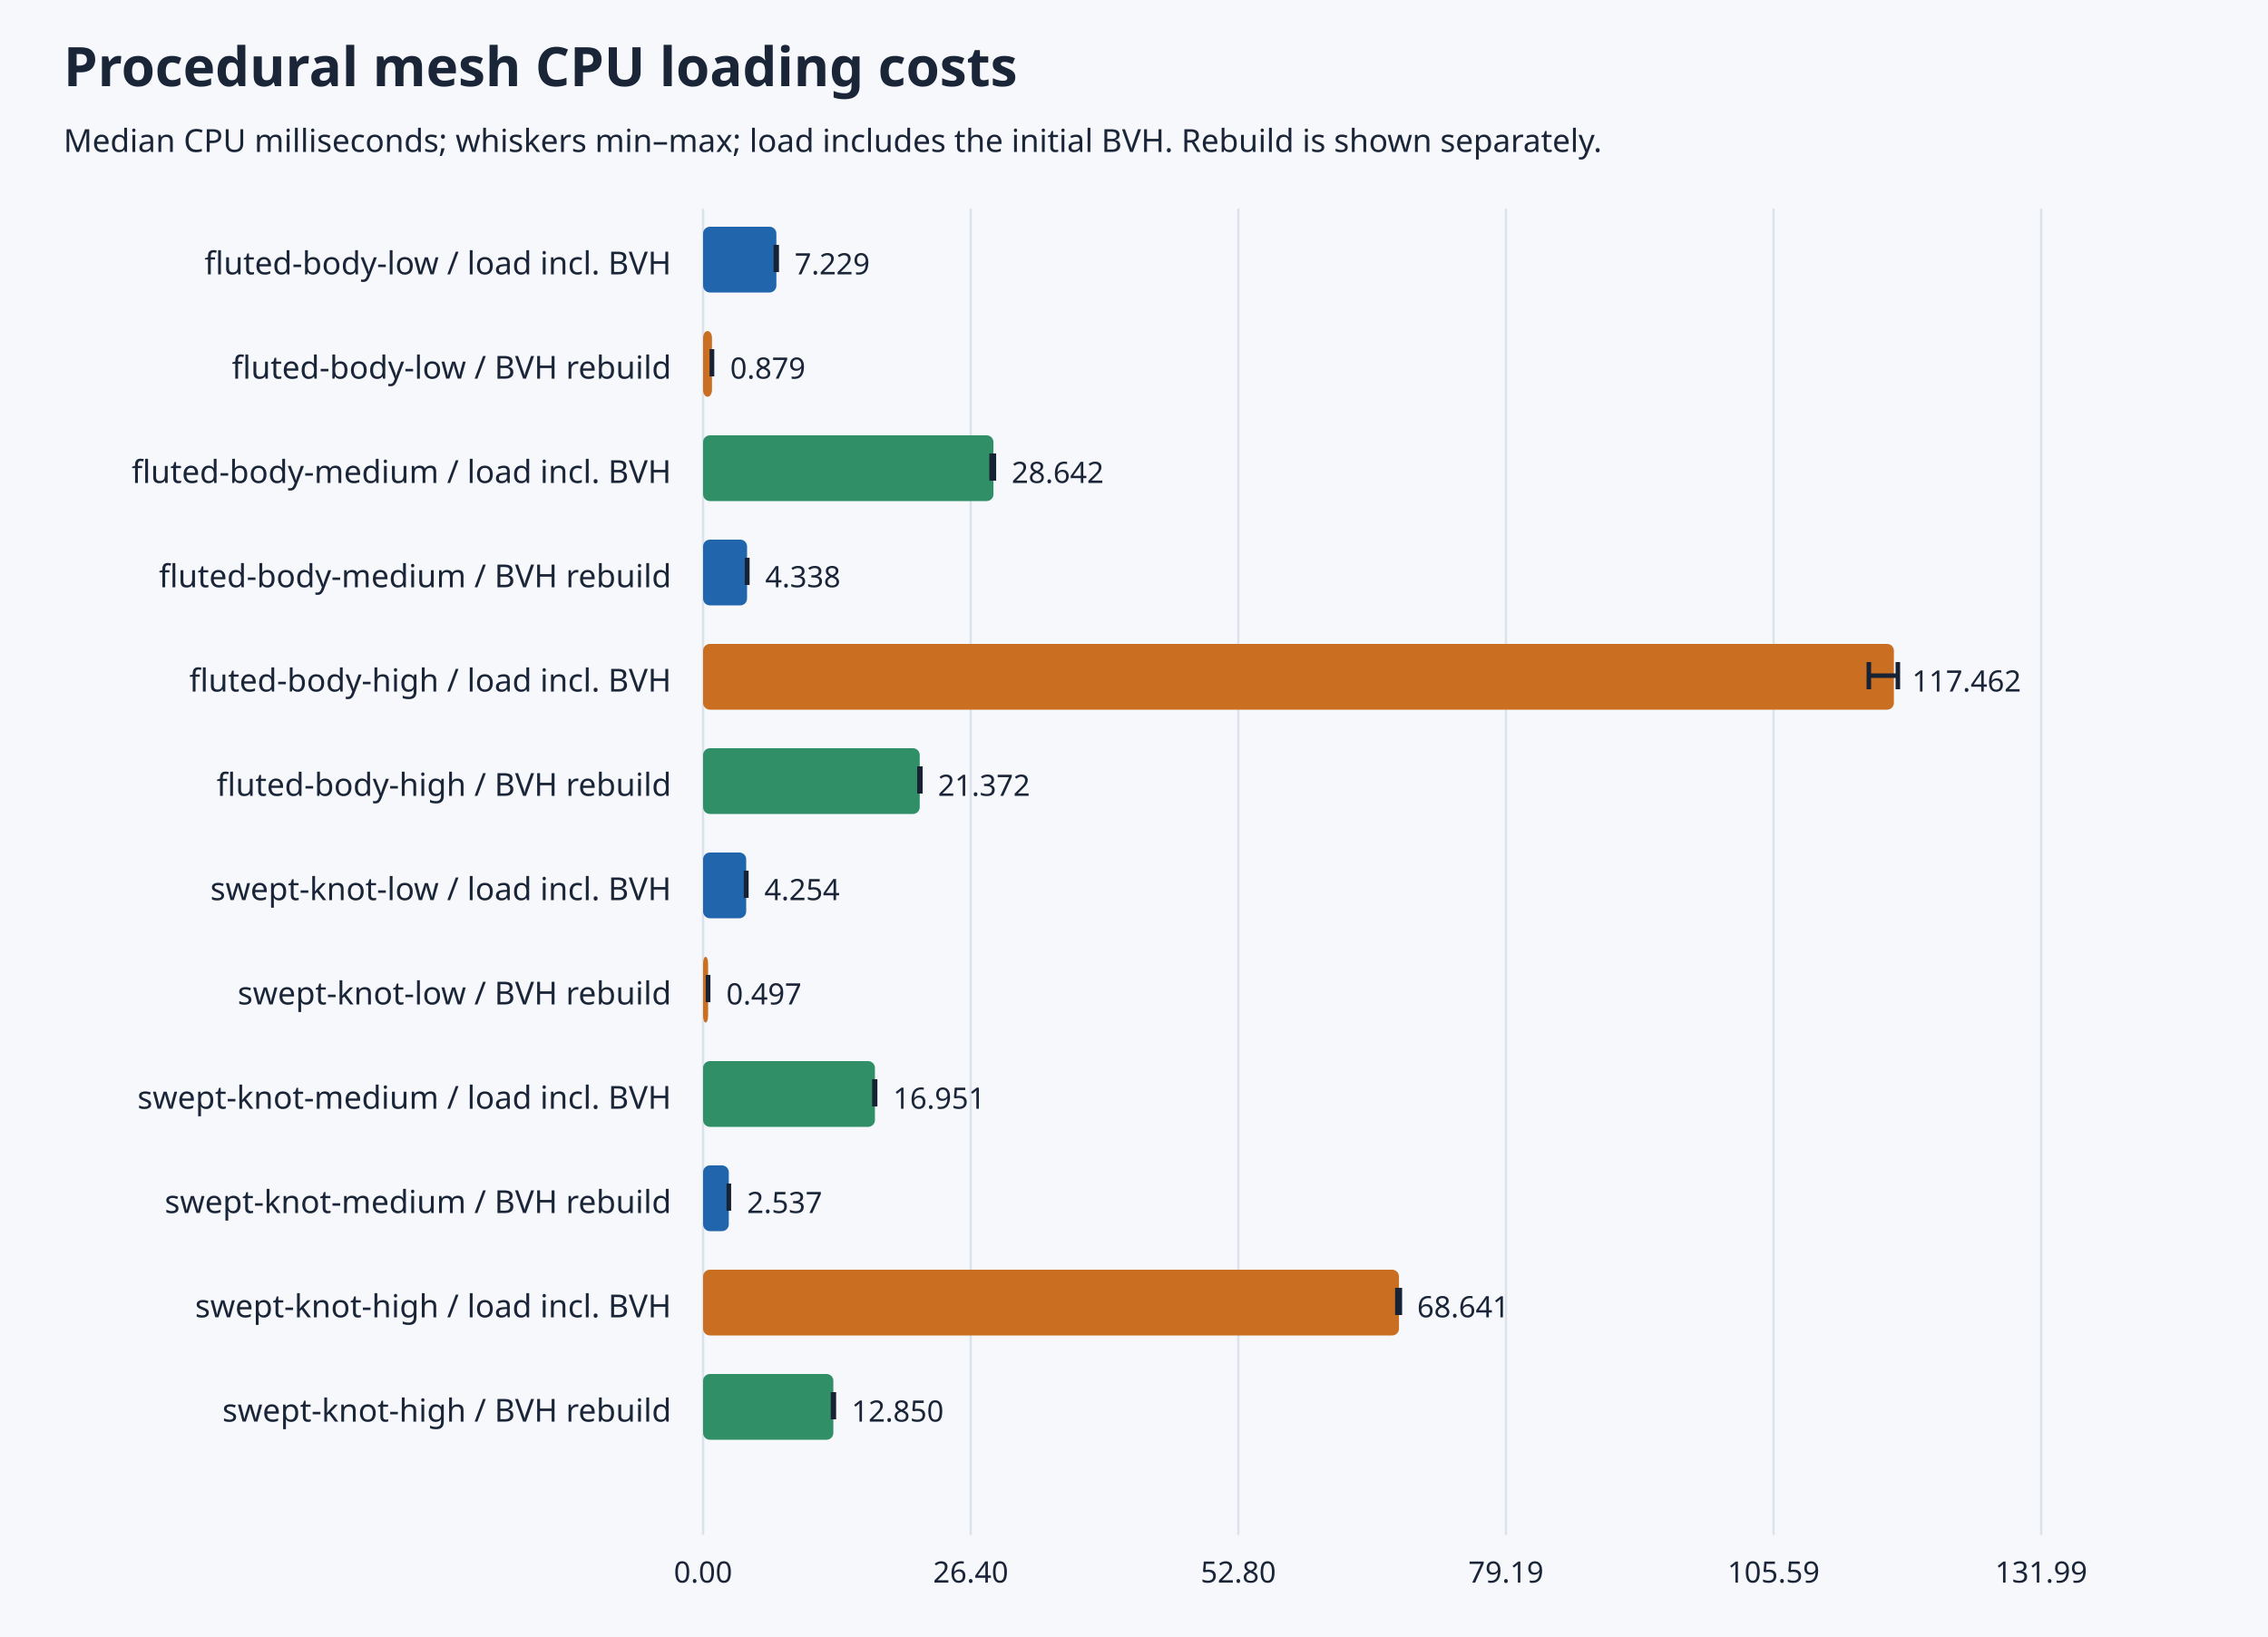
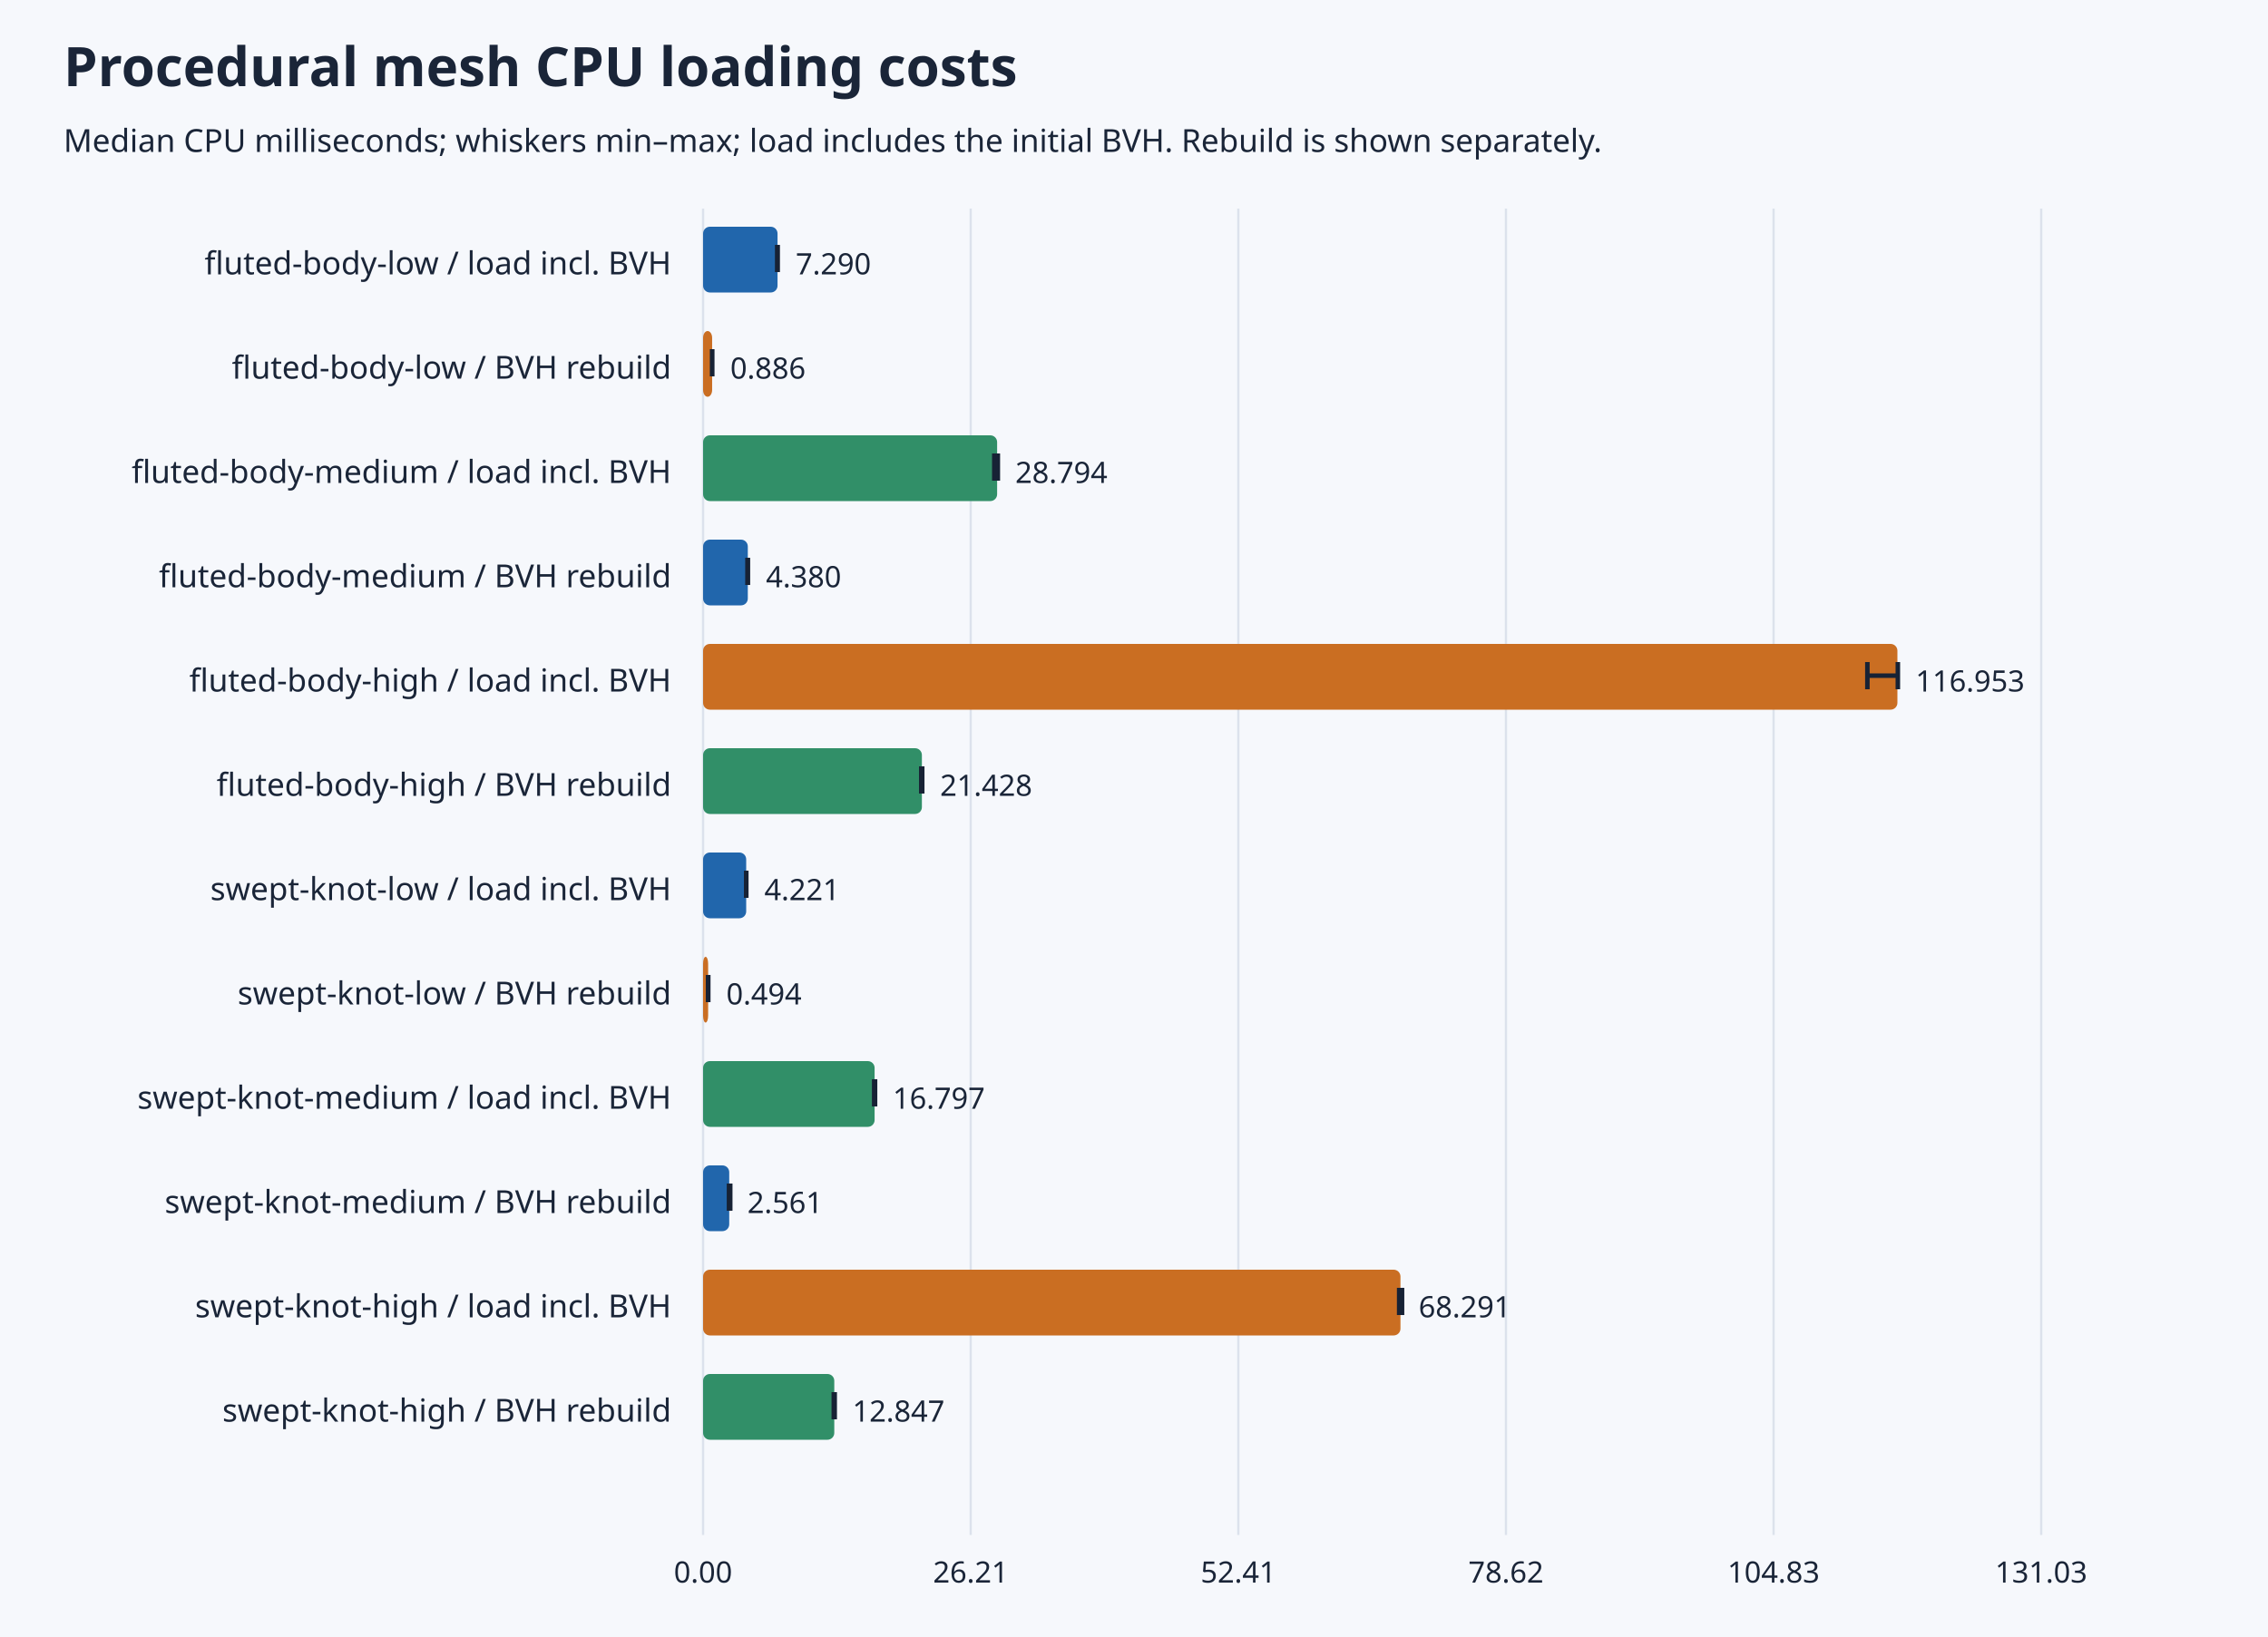
<svg xmlns="http://www.w3.org/2000/svg" width="1000" height="722" viewBox="0 0 1000 722">
  <rect width="1000" height="722" fill="#f6f8fc" />
  <g font-family="system-ui, sans-serif" fill="#1a2538">
    <text x="28" y="38" font-size="24" font-weight="600">Procedural mesh CPU loading costs</text>
    <text x="28" y="67" font-size="14">Median CPU milliseconds; whiskers min–max; load includes the initial BVH. Rebuild is shown separately.</text>
    <path d="M310.00 92 V677" stroke="#dce2ec" />
    <text x="310.00" y="698" text-anchor="middle" font-size="13">0.00</text>
    <path d="M428.00 92 V677" stroke="#dce2ec" />
-     <text x="428.00" y="698" text-anchor="middle" font-size="13">26.40</text>
+     <text x="428.00" y="698" text-anchor="middle" font-size="13">26.21</text>
    <path d="M546.00 92 V677" stroke="#dce2ec" />
-     <text x="546.00" y="698" text-anchor="middle" font-size="13">52.80</text>
+     <text x="546.00" y="698" text-anchor="middle" font-size="13">52.41</text>
    <path d="M664.00 92 V677" stroke="#dce2ec" />
-     <text x="664.00" y="698" text-anchor="middle" font-size="13">79.19</text>
+     <text x="664.00" y="698" text-anchor="middle" font-size="13">78.62</text>
    <path d="M782.00 92 V677" stroke="#dce2ec" />
-     <text x="782.00" y="698" text-anchor="middle" font-size="13">105.59</text>
+     <text x="782.00" y="698" text-anchor="middle" font-size="13">104.83</text>
    <path d="M900.00 92 V677" stroke="#dce2ec" />
-     <text x="900.00" y="698" text-anchor="middle" font-size="13">131.99</text>
+     <text x="900.00" y="698" text-anchor="middle" font-size="13">131.03</text>
    <text x="296" y="121" text-anchor="end" font-size="14">fluted-body-low / load incl. BVH</text>
-     <rect x="310" y="100" width="32.32" height="29" rx="3" fill="#2166ac" />
-     <path d="M342.08 114 H342.47 M342.08 108 V120 M342.47 108 V120" stroke="#172235" stroke-width="2" />
-     <text x="350.32" y="121" font-size="13">7.229</text>
+     <rect x="310" y="100" width="32.83" height="29" rx="3" fill="#2166ac" />
+     <path d="M342.68 114 H342.89 M342.68 108 V120 M342.89 108 V120" stroke="#172235" stroke-width="2" />
+     <text x="350.83" y="121" font-size="13">7.290</text>
    <text x="296" y="167" text-anchor="end" font-size="14">fluted-body-low / BVH rebuild</text>
-     <rect x="310" y="146" width="3.93" height="29" rx="3" fill="#ca6e22" />
-     <path d="M313.87 160 H313.94 M313.87 154 V166 M313.94 154 V166" stroke="#172235" stroke-width="2" />
-     <text x="321.93" y="167" font-size="13">0.879</text>
+     <rect x="310" y="146" width="3.99" height="29" rx="3" fill="#ca6e22" />
+     <path d="M313.98 160 H314.04 M313.98 154 V166 M314.04 154 V166" stroke="#172235" stroke-width="2" />
+     <text x="321.99" y="167" font-size="13">0.886</text>
    <text x="296" y="213" text-anchor="end" font-size="14">fluted-body-medium / load incl. BVH</text>
-     <rect x="310" y="192" width="128.03" height="29" rx="3" fill="#318f68" />
-     <path d="M437.22 206 H438.22 M437.22 200 V212 M438.22 200 V212" stroke="#172235" stroke-width="2" />
-     <text x="446.03" y="213" font-size="13">28.642</text>
+     <rect x="310" y="192" width="129.65" height="29" rx="3" fill="#318f68" />
+     <path d="M438.41 206 H439.96 M438.41 200 V212 M439.96 200 V212" stroke="#172235" stroke-width="2" />
+     <text x="447.65" y="213" font-size="13">28.794</text>
    <text x="296" y="259" text-anchor="end" font-size="14">fluted-body-medium / BVH rebuild</text>
-     <rect x="310" y="238" width="19.39" height="29" rx="3" fill="#2166ac" />
-     <path d="M329.37 252 H329.51 M329.37 246 V258 M329.51 246 V258" stroke="#172235" stroke-width="2" />
-     <text x="337.39" y="259" font-size="13">4.338</text>
+     <rect x="310" y="238" width="19.72" height="29" rx="3" fill="#2166ac" />
+     <path d="M329.57 252 H329.77 M329.57 246 V258 M329.77 246 V258" stroke="#172235" stroke-width="2" />
+     <text x="337.72" y="259" font-size="13">4.380</text>
    <text x="296" y="305" text-anchor="end" font-size="14">fluted-body-high / load incl. BVH</text>
-     <rect x="310" y="284" width="525.05" height="29" rx="3" fill="#ca6e22" />
-     <path d="M824.01 298 H836.79 M824.01 292 V304 M836.79 292 V304" stroke="#172235" stroke-width="2" />
-     <text x="843.05" y="305" font-size="13">117.462</text>
+     <rect x="310" y="284" width="526.60" height="29" rx="3" fill="#ca6e22" />
+     <path d="M823.36 298 H836.79 M823.36 292 V304 M836.79 292 V304" stroke="#172235" stroke-width="2" />
+     <text x="844.60" y="305" font-size="13">116.953</text>
    <text x="296" y="351" text-anchor="end" font-size="14">fluted-body-high / BVH rebuild</text>
-     <rect x="310" y="330" width="95.53" height="29" rx="3" fill="#318f68" />
-     <path d="M405.39 344 H405.81 M405.39 338 V350 M405.81 338 V350" stroke="#172235" stroke-width="2" />
-     <text x="413.53" y="351" font-size="13">21.372</text>
+     <rect x="310" y="330" width="96.48" height="29" rx="3" fill="#318f68" />
+     <path d="M406.21 344 H406.62 M406.21 338 V350 M406.62 338 V350" stroke="#172235" stroke-width="2" />
+     <text x="414.48" y="351" font-size="13">21.428</text>
    <text x="296" y="397" text-anchor="end" font-size="14">swept-knot-low / load incl. BVH</text>
    <rect x="310" y="376" width="19.01" height="29" rx="3" fill="#2166ac" />
-     <path d="M328.95 390 H329.08 M328.95 384 V396 M329.08 384 V396" stroke="#172235" stroke-width="2" />
-     <text x="337.01" y="397" font-size="13">4.254</text>
+     <path d="M329.01 390 H329.05 M329.01 384 V396 M329.05 384 V396" stroke="#172235" stroke-width="2" />
+     <text x="337.01" y="397" font-size="13">4.221</text>
    <text x="296" y="443" text-anchor="end" font-size="14">swept-knot-low / BVH rebuild</text>
-     <rect x="310" y="422" width="2.22" height="29" rx="3" fill="#ca6e22" />
-     <path d="M312.17 436 H312.23 M312.17 430 V442 M312.23 430 V442" stroke="#172235" stroke-width="2" />
-     <text x="320.22" y="443" font-size="13">0.497</text>
+     <rect x="310" y="422" width="2.23" height="29" rx="3" fill="#ca6e22" />
+     <path d="M312.19 436 H312.28 M312.19 430 V442 M312.28 430 V442" stroke="#172235" stroke-width="2" />
+     <text x="320.23" y="443" font-size="13">0.494</text>
    <text x="296" y="489" text-anchor="end" font-size="14">swept-knot-medium / load incl. BVH</text>
-     <rect x="310" y="468" width="75.77" height="29" rx="3" fill="#318f68" />
-     <path d="M385.54 482 H385.86 M385.54 476 V488 M385.86 476 V488" stroke="#172235" stroke-width="2" />
-     <text x="393.77" y="489" font-size="13">16.951</text>
+     <rect x="310" y="468" width="75.63" height="29" rx="3" fill="#318f68" />
+     <path d="M385.45 482 H385.82 M385.45 476 V488 M385.82 476 V488" stroke="#172235" stroke-width="2" />
+     <text x="393.63" y="489" font-size="13">16.797</text>
    <text x="296" y="535" text-anchor="end" font-size="14">swept-knot-medium / BVH rebuild</text>
-     <rect x="310" y="514" width="11.34" height="29" rx="3" fill="#2166ac" />
-     <path d="M321.34 528 H321.37 M321.34 522 V534 M321.37 522 V534" stroke="#172235" stroke-width="2" />
-     <text x="329.34" y="535" font-size="13">2.537</text>
+     <rect x="310" y="514" width="11.53" height="29" rx="3" fill="#2166ac" />
+     <path d="M321.43 528 H321.97 M321.43 522 V534 M321.97 522 V534" stroke="#172235" stroke-width="2" />
+     <text x="329.53" y="535" font-size="13">2.561</text>
    <text x="296" y="581" text-anchor="end" font-size="14">swept-knot-high / load incl. BVH</text>
-     <rect x="310" y="560" width="306.83" height="29" rx="3" fill="#ca6e22" />
-     <path d="M616.13 574 H617.21 M616.13 568 V580 M617.21 568 V580" stroke="#172235" stroke-width="2" />
-     <text x="624.83" y="581" font-size="13">68.641</text>
+     <rect x="310" y="560" width="307.49" height="29" rx="3" fill="#ca6e22" />
+     <path d="M616.92 574 H618.18 M616.92 568 V580 M618.18 568 V580" stroke="#172235" stroke-width="2" />
+     <text x="625.49" y="581" font-size="13">68.291</text>
    <text x="296" y="627" text-anchor="end" font-size="14">swept-knot-high / BVH rebuild</text>
-     <rect x="310" y="606" width="57.44" height="29" rx="3" fill="#318f68" />
-     <path d="M367.30 620 H367.66 M367.30 614 V626 M367.66 614 V626" stroke="#172235" stroke-width="2" />
-     <text x="375.44" y="627" font-size="13">12.850</text>
+     <rect x="310" y="606" width="57.85" height="29" rx="3" fill="#318f68" />
+     <path d="M367.63 620 H368.03 M367.63 614 V626 M368.03 614 V626" stroke="#172235" stroke-width="2" />
+     <text x="375.85" y="627" font-size="13">12.847</text>
  </g>
</svg>
